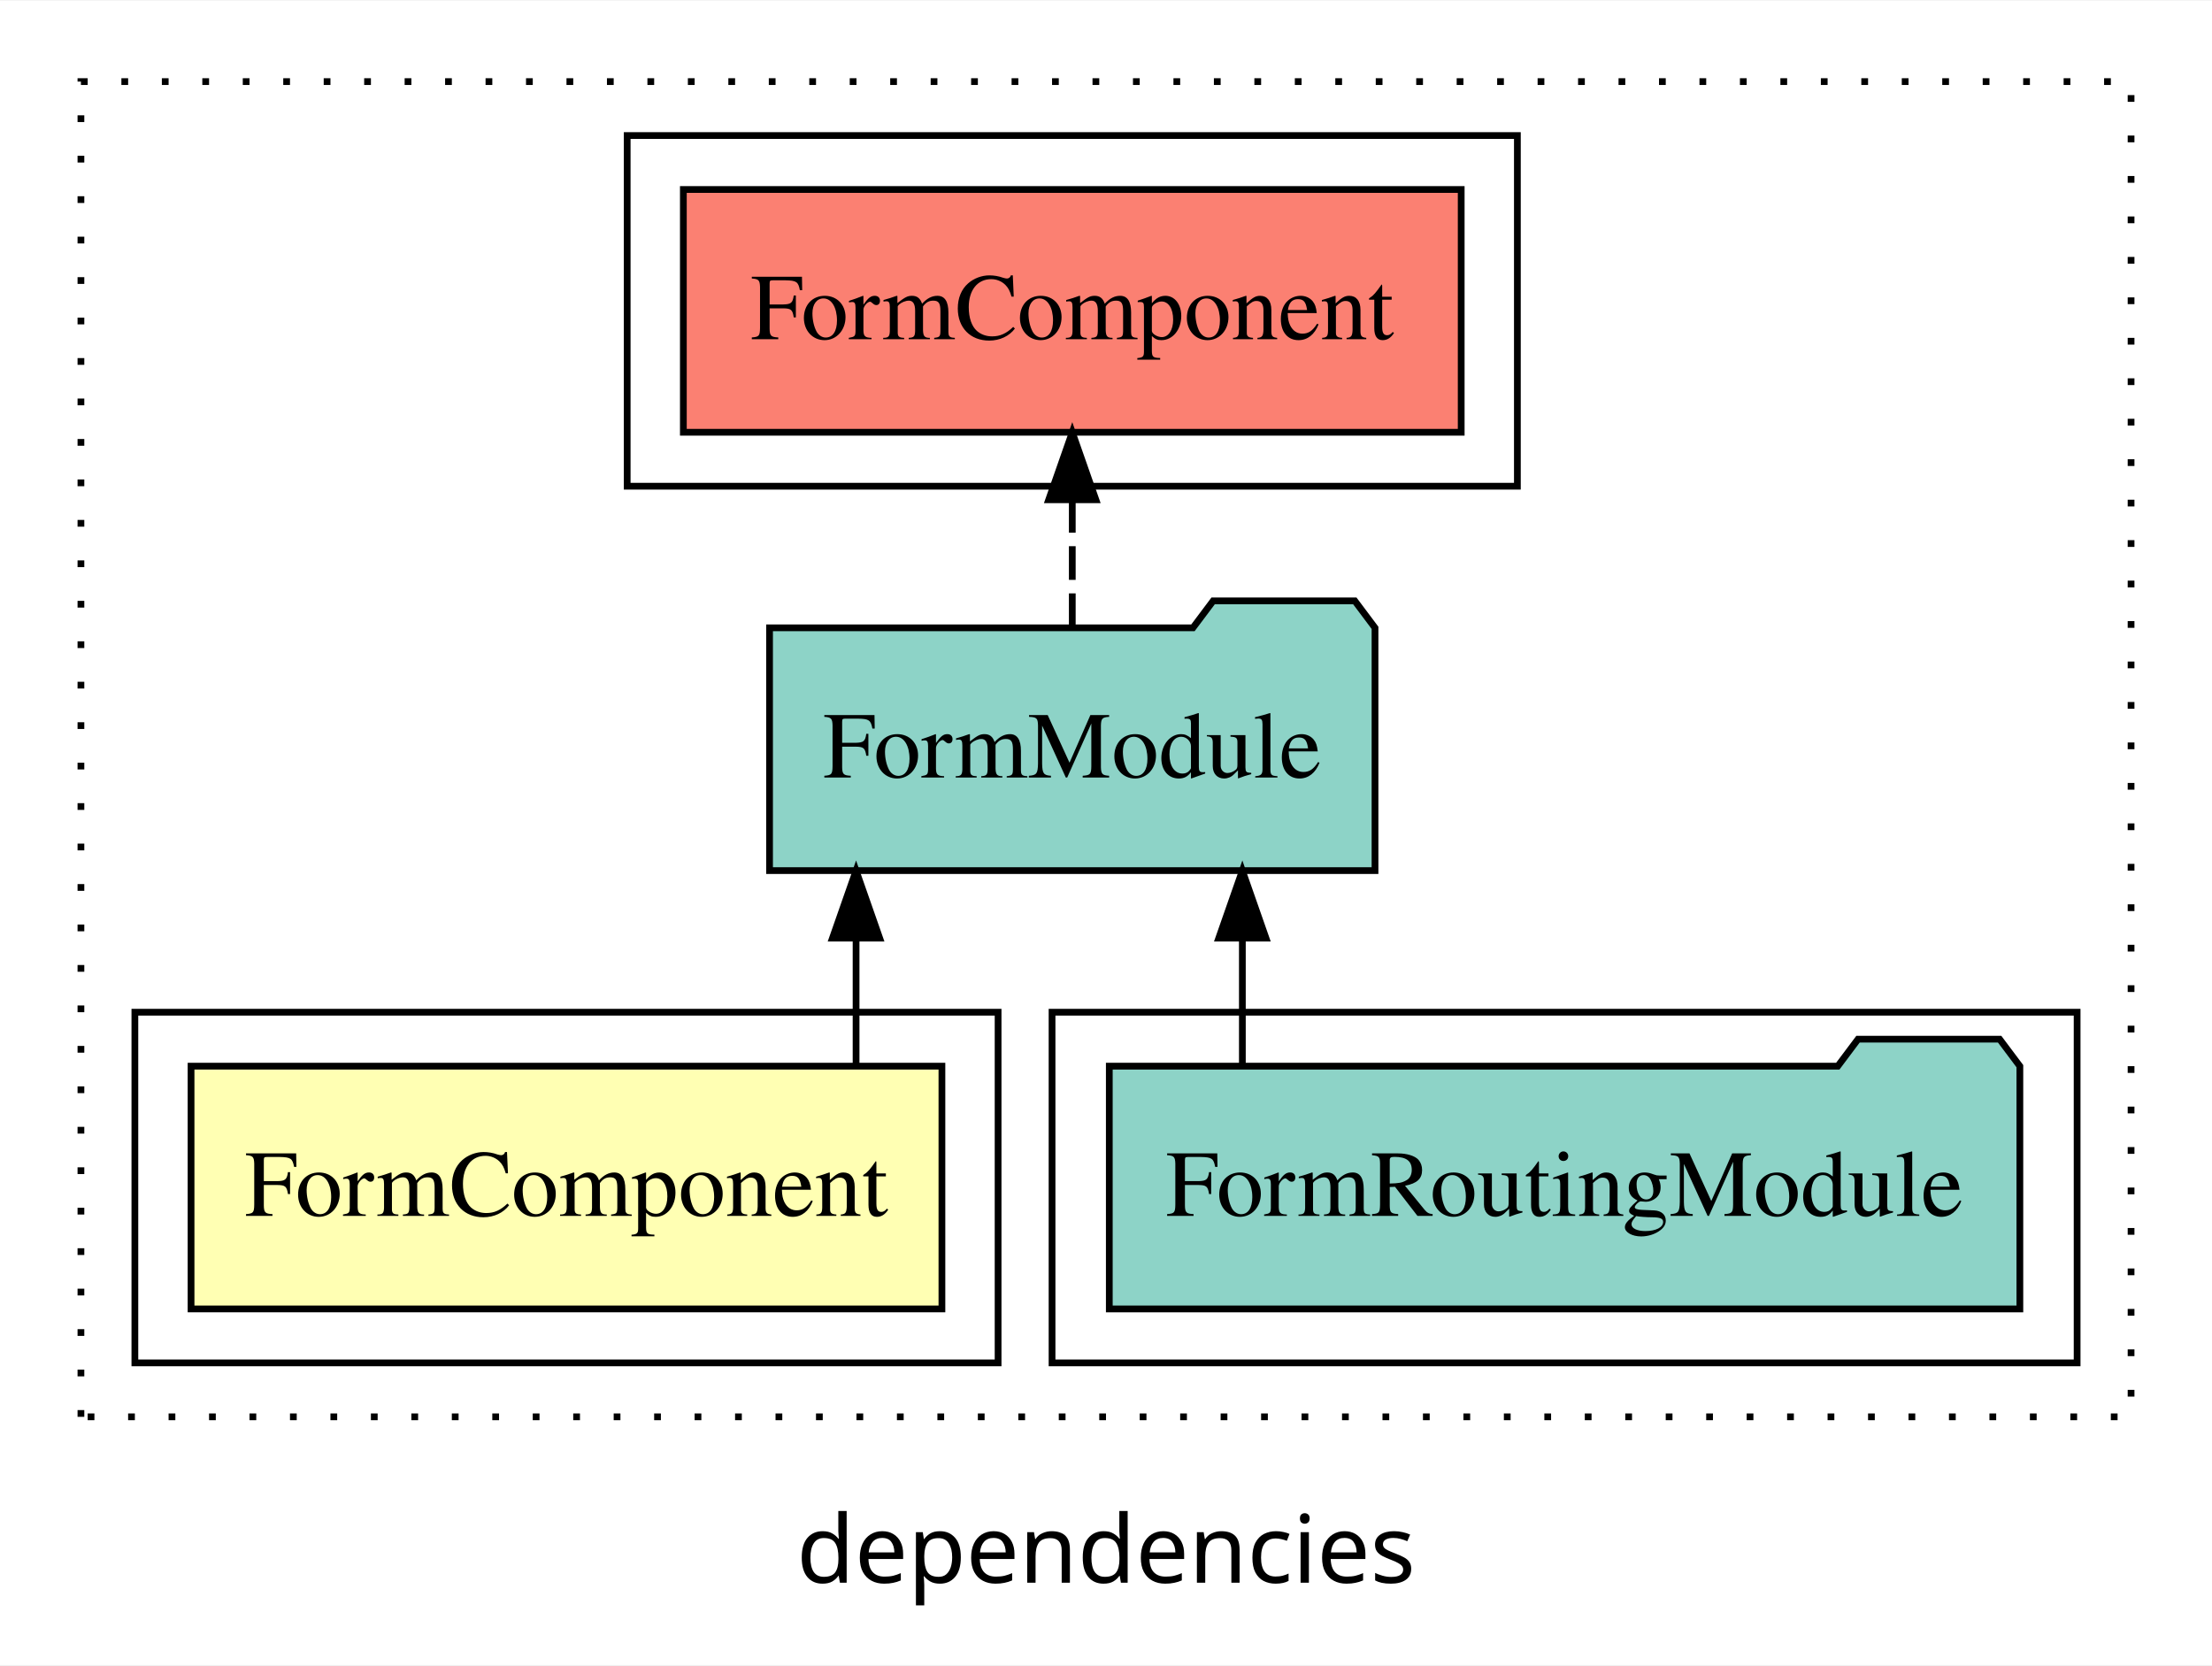
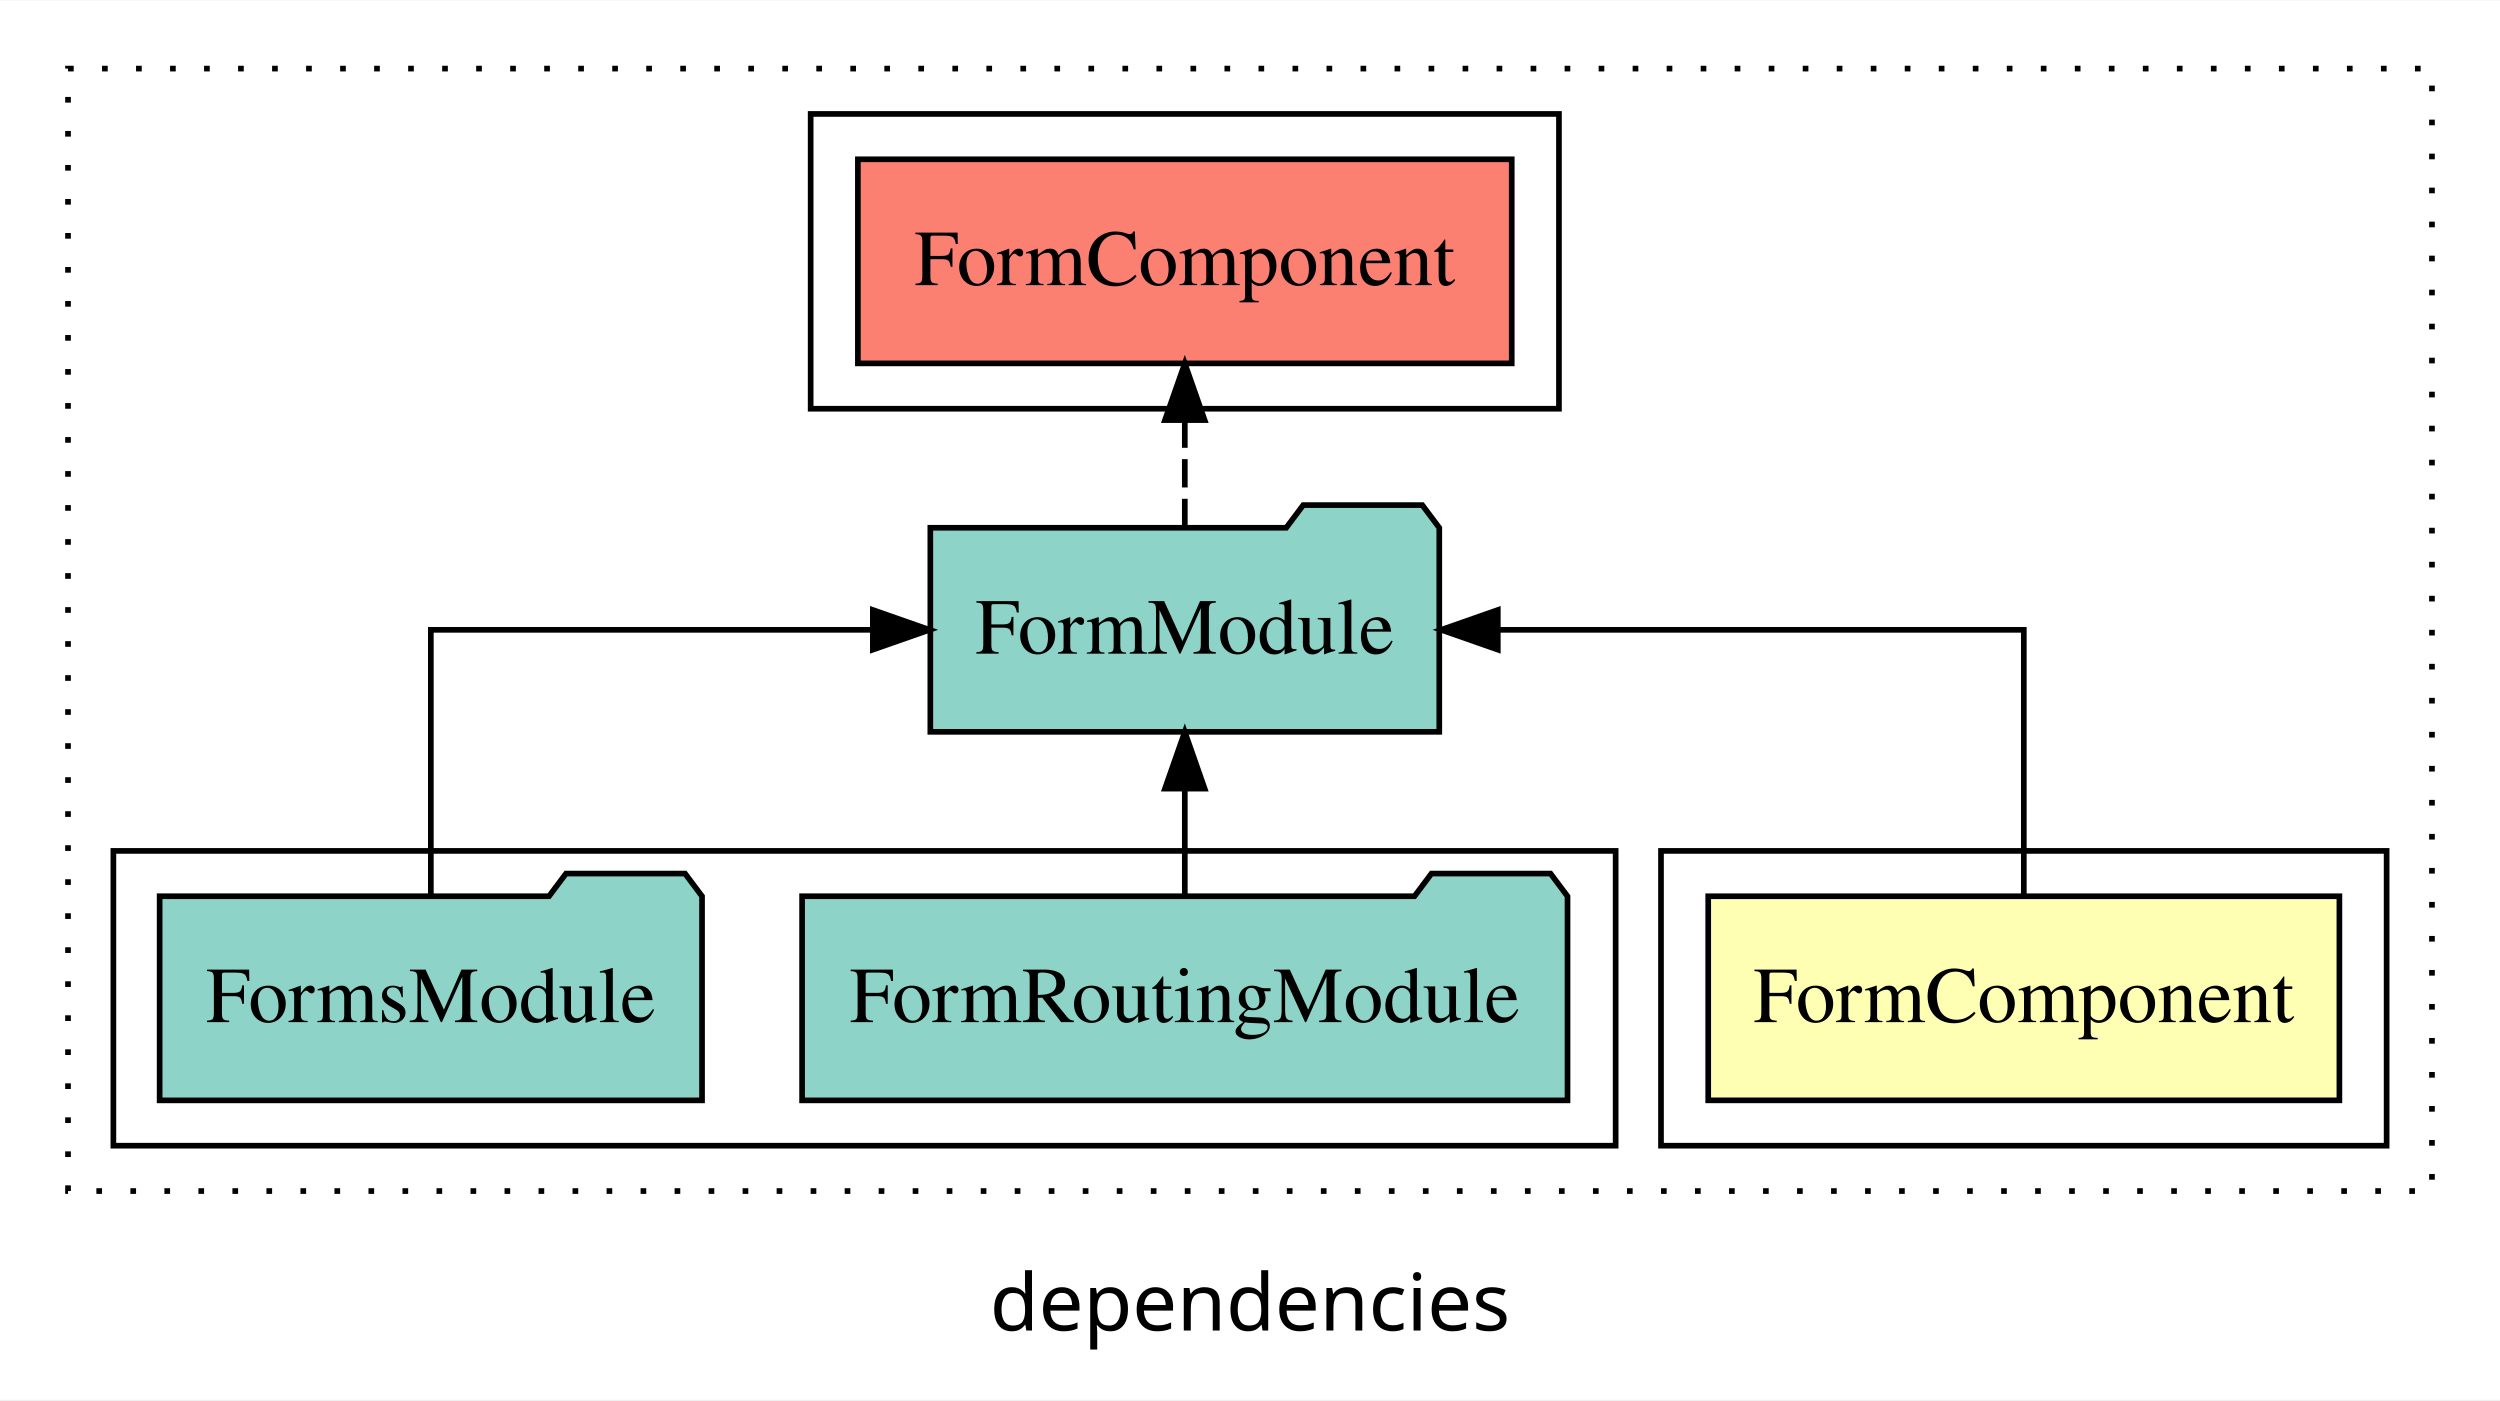
- <svg xmlns="http://www.w3.org/2000/svg" width="328pt" height="247pt" viewBox="0.00 0.00 328.00 246.80">
+ <svg xmlns="http://www.w3.org/2000/svg" width="441pt" height="247pt" viewBox="0.00 0.00 441.00 246.80">
  <g id="graph0" class="graph" transform="scale(1 1) rotate(0) translate(4 242.8)">
-     <polygon fill="white" stroke="transparent" points="-4,4 -4,-242.8 324,-242.8 324,4 -4,4" />
-     <text text-anchor="middle" x="160" y="-8.2" font-family="sans-serif" font-size="14.00">dependencies</text>
+     <polygon fill="white" stroke="transparent" points="-4,4 -4,-242.8 437,-242.8 437,4 -4,4" />
+     <text text-anchor="middle" x="216.5" y="-8.2" font-family="sans-serif" font-size="14.00">dependencies</text>
    <g id="clust1" class="cluster">
-       <polygon fill="none" stroke="black" stroke-dasharray="1,5" points="8,-32.8 8,-230.8 312,-230.8 312,-32.8 8,-32.8" />
+       <polygon fill="none" stroke="black" stroke-dasharray="1,5" points="8,-32.8 8,-230.8 425,-230.8 425,-32.8 8,-32.8" />
+     </g>
+     <g id="clust2" class="cluster">
+       <polygon fill="none" stroke="black" points="289,-40.8 289,-92.8 417,-92.8 417,-40.8 289,-40.8" />
    </g>
    <g id="clust4" class="cluster">
-       <polygon fill="none" stroke="black" points="152,-40.8 152,-92.8 304,-92.8 304,-40.8 152,-40.8" />
+       <polygon fill="none" stroke="black" points="16,-40.8 16,-92.8 281,-92.8 281,-40.8 16,-40.8" />
    </g>
    <g id="clust5" class="cluster">
-       <polygon fill="none" stroke="black" points="89,-170.8 89,-222.8 221,-222.8 221,-170.8 89,-170.8" />
-     </g>
-     <g id="clust2" class="cluster">
-       <polygon fill="none" stroke="black" points="16,-40.8 16,-92.8 144,-92.8 144,-40.8 16,-40.8" />
+       <polygon fill="none" stroke="black" points="139,-170.8 139,-222.8 271,-222.8 271,-170.8 139,-170.8" />
    </g>
    <g id="node1" class="node">
-       <polygon fill="#ffffb3" stroke="black" points="135.67,-84.8 24.33,-84.8 24.33,-48.8 135.67,-48.8 135.67,-84.8" />
-       <text text-anchor="middle" x="80" y="-62.6" font-family="Times,serif" font-size="14.00">FormComponent</text>
+       <polygon fill="#ffffb3" stroke="black" points="408.67,-84.8 297.33,-84.8 297.33,-48.8 408.67,-48.8 408.67,-84.8" />
+       <text text-anchor="middle" x="353" y="-62.6" font-family="Times,serif" font-size="14.00">FormComponent</text>
    </g>
    <g id="node2" class="node">
-       <polygon fill="#8dd3c7" stroke="black" points="199.89,-149.8 196.89,-153.8 175.89,-153.8 172.89,-149.8 110.11,-149.8 110.11,-113.8 199.89,-113.8 199.89,-149.8" />
-       <text text-anchor="middle" x="155" y="-127.6" font-family="Times,serif" font-size="14.00">FormModule</text>
+       <polygon fill="#8dd3c7" stroke="black" points="249.89,-149.8 246.89,-153.8 225.89,-153.8 222.89,-149.8 160.11,-149.8 160.11,-113.8 249.89,-113.8 249.89,-149.8" />
+       <text text-anchor="middle" x="205" y="-127.6" font-family="Times,serif" font-size="14.00">FormModule</text>
    </g>
    <g id="edge1" class="edge">
-       <path fill="none" stroke="black" d="M122.94,-84.91C122.94,-84.91 122.94,-103.79 122.94,-103.79" />
-       <polygon fill="black" stroke="black" points="119.44,-103.79 122.94,-113.79 126.44,-103.79 119.44,-103.79" />
+       <path fill="none" stroke="black" d="M353,-84.91C353,-104.14 353,-131.8 353,-131.8 353,-131.8 260.21,-131.8 260.21,-131.8" />
+       <polygon fill="black" stroke="black" points="260.21,-128.3 250.21,-131.8 260.21,-135.3 260.21,-128.3" />
+     </g>
+     <g id="node5" class="node">
+       <polygon fill="#fb8072" stroke="black" points="262.67,-214.8 147.33,-214.8 147.33,-178.8 262.67,-178.8 262.67,-214.8" />
+       <text text-anchor="middle" x="205" y="-192.6" font-family="Times,serif" font-size="14.00">FormComponent </text>
+     </g>
+     <g id="edge4" class="edge">
+       <path fill="none" stroke="black" stroke-dasharray="5,2" d="M205,-149.91C205,-149.91 205,-168.79 205,-168.79" />
+       <polygon fill="black" stroke="black" points="201.5,-168.79 205,-178.79 208.5,-168.79 201.5,-168.79" />
+     </g>
+     <g id="node3" class="node">
+       <polygon fill="#8dd3c7" stroke="black" points="272.51,-84.8 269.51,-88.8 248.51,-88.8 245.51,-84.8 137.49,-84.8 137.49,-48.8 272.51,-48.8 272.51,-84.8" />
+       <text text-anchor="middle" x="205" y="-62.6" font-family="Times,serif" font-size="14.00">FormRoutingModule</text>
+     </g>
+     <g id="edge2" class="edge">
+       <path fill="none" stroke="black" d="M205,-84.91C205,-84.91 205,-103.79 205,-103.79" />
+       <polygon fill="black" stroke="black" points="201.5,-103.79 205,-113.79 208.5,-103.79 201.5,-103.79" />
    </g>
    <g id="node4" class="node">
-       <polygon fill="#fb8072" stroke="black" points="212.67,-214.8 97.33,-214.8 97.33,-178.8 212.67,-178.8 212.67,-214.8" />
-       <text text-anchor="middle" x="155" y="-192.6" font-family="Times,serif" font-size="14.00">FormComponent </text>
+       <polygon fill="#8dd3c7" stroke="black" points="119.84,-84.8 116.84,-88.8 95.84,-88.8 92.84,-84.8 24.16,-84.8 24.16,-48.8 119.84,-48.8 119.84,-84.8" />
+       <text text-anchor="middle" x="72" y="-62.6" font-family="Times,serif" font-size="14.00">FormsModule</text>
    </g>
    <g id="edge3" class="edge">
-       <path fill="none" stroke="black" stroke-dasharray="5,2" d="M155,-149.91C155,-149.91 155,-168.79 155,-168.79" />
-       <polygon fill="black" stroke="black" points="151.5,-168.79 155,-178.79 158.5,-168.79 151.5,-168.79" />
-     </g>
-     <g id="node3" class="node">
-       <polygon fill="#8dd3c7" stroke="black" points="295.51,-84.8 292.51,-88.8 271.51,-88.8 268.51,-84.8 160.49,-84.8 160.49,-48.8 295.51,-48.8 295.51,-84.8" />
-       <text text-anchor="middle" x="228" y="-62.6" font-family="Times,serif" font-size="14.00">FormRoutingModule</text>
-     </g>
-     <g id="edge2" class="edge">
-       <path fill="none" stroke="black" d="M180.22,-84.91C180.22,-84.91 180.22,-103.79 180.22,-103.79" />
-       <polygon fill="black" stroke="black" points="176.72,-103.79 180.22,-113.79 183.72,-103.79 176.72,-103.79" />
+       <path fill="none" stroke="black" d="M72,-84.91C72,-104.14 72,-131.8 72,-131.8 72,-131.8 149.97,-131.8 149.97,-131.8" />
+       <polygon fill="black" stroke="black" points="149.97,-135.3 159.97,-131.8 149.97,-128.3 149.97,-135.3" />
    </g>
  </g>
</svg>
